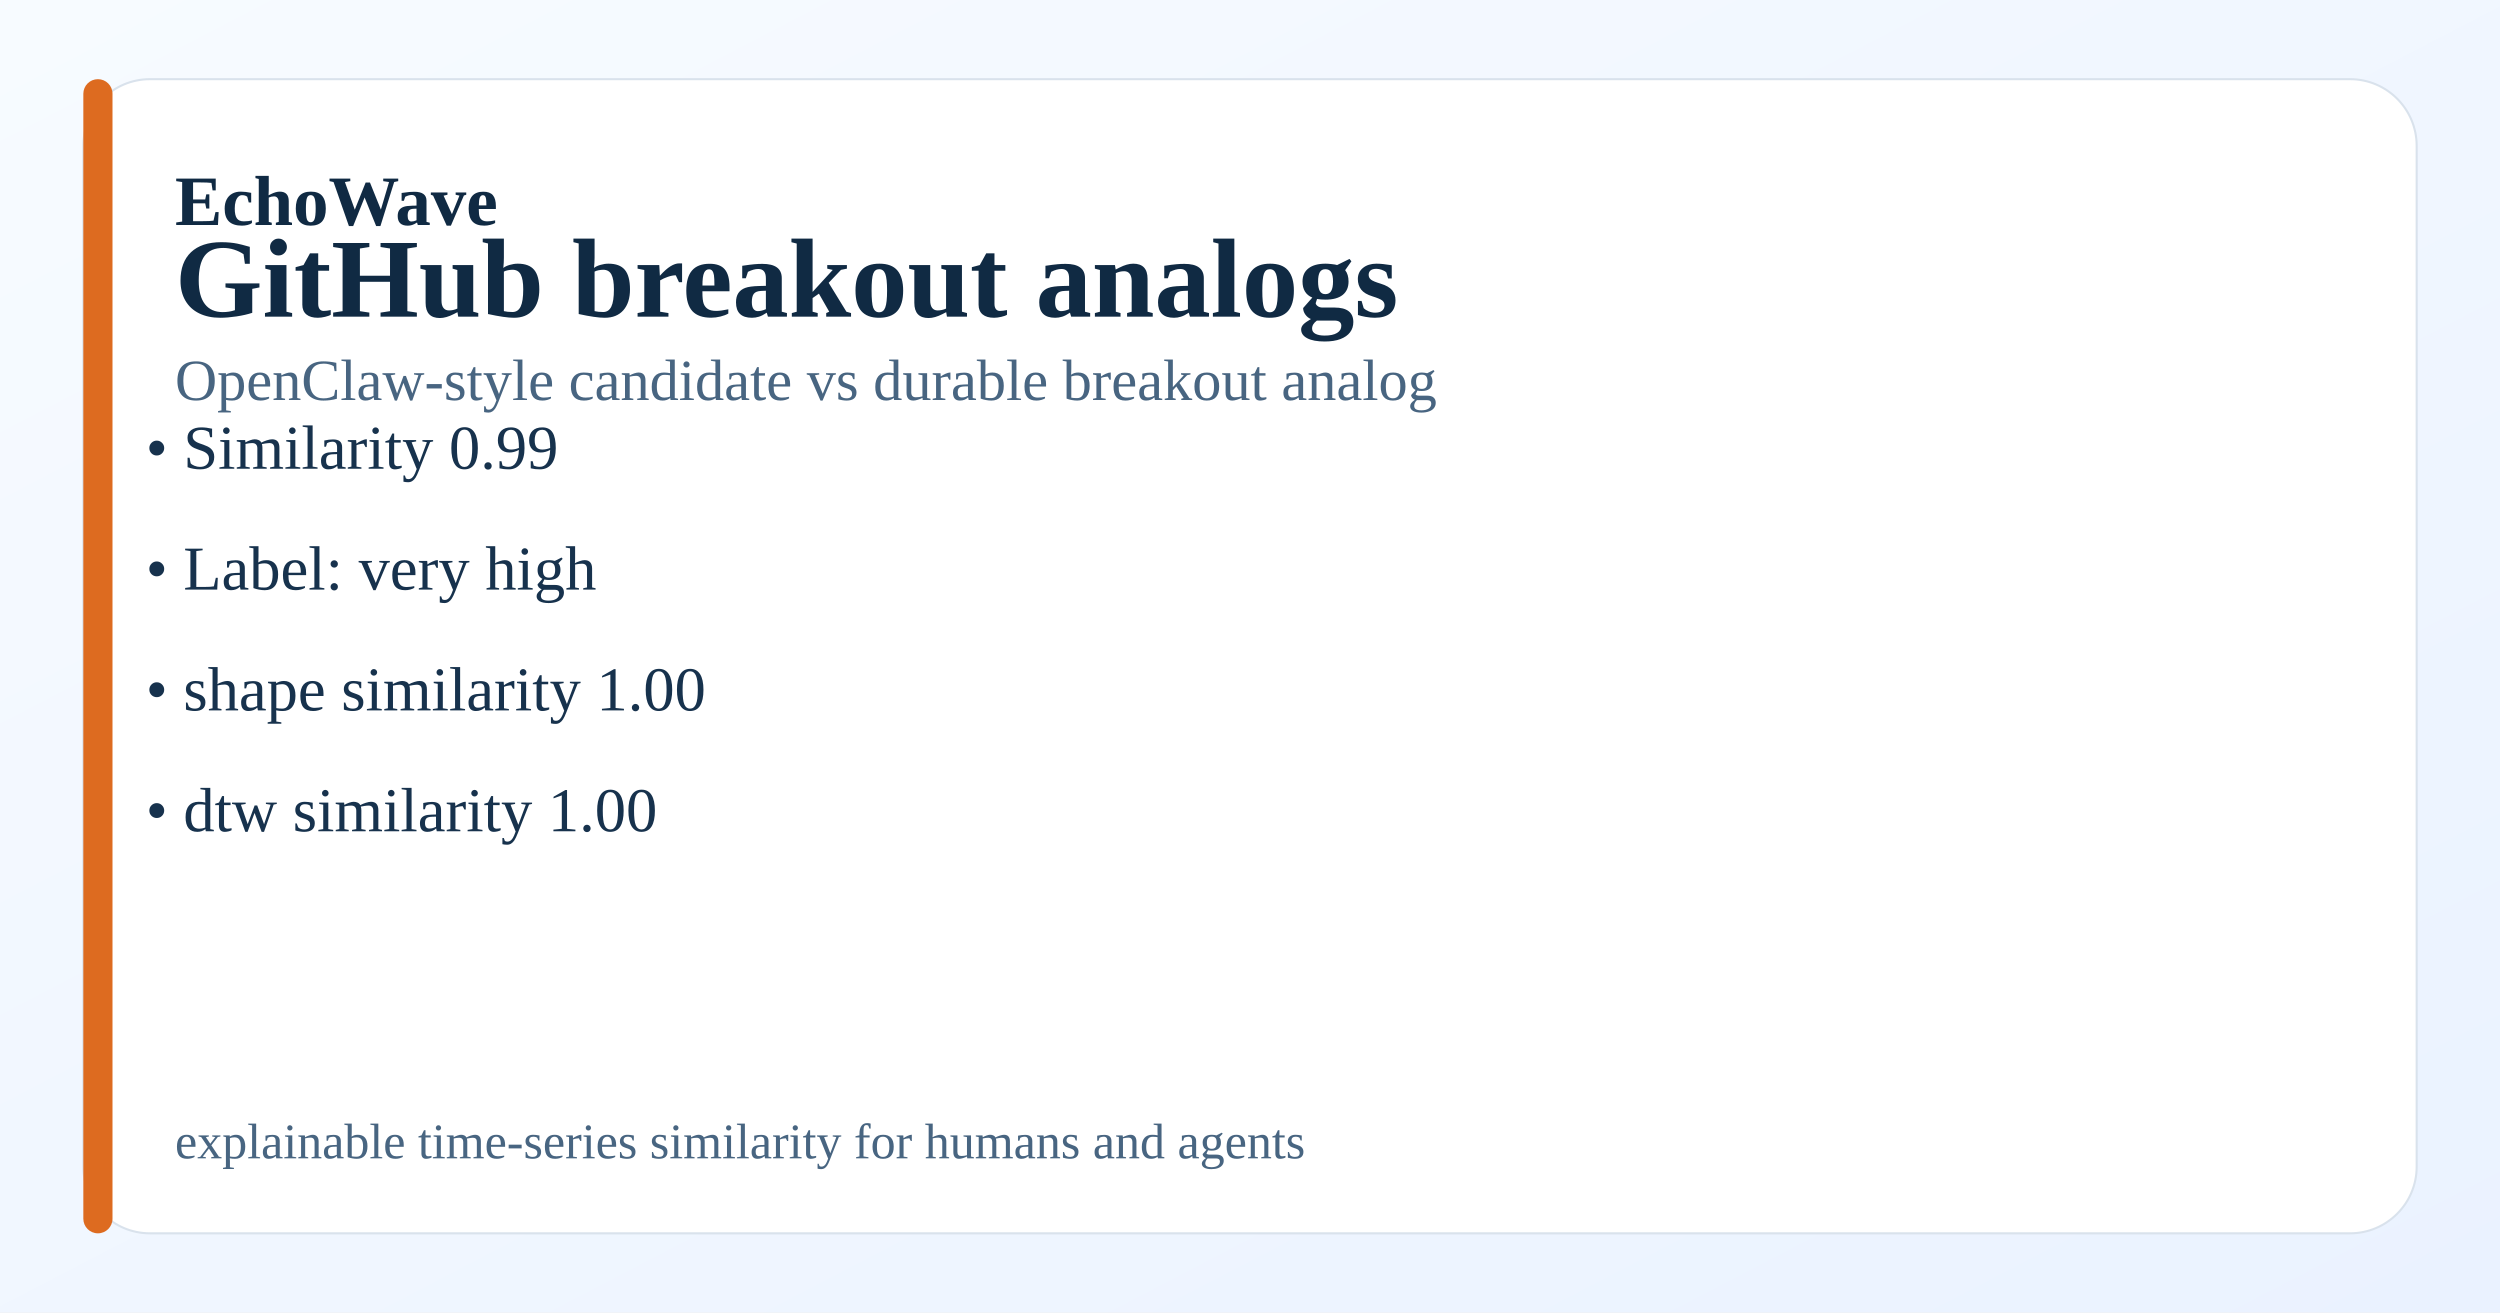
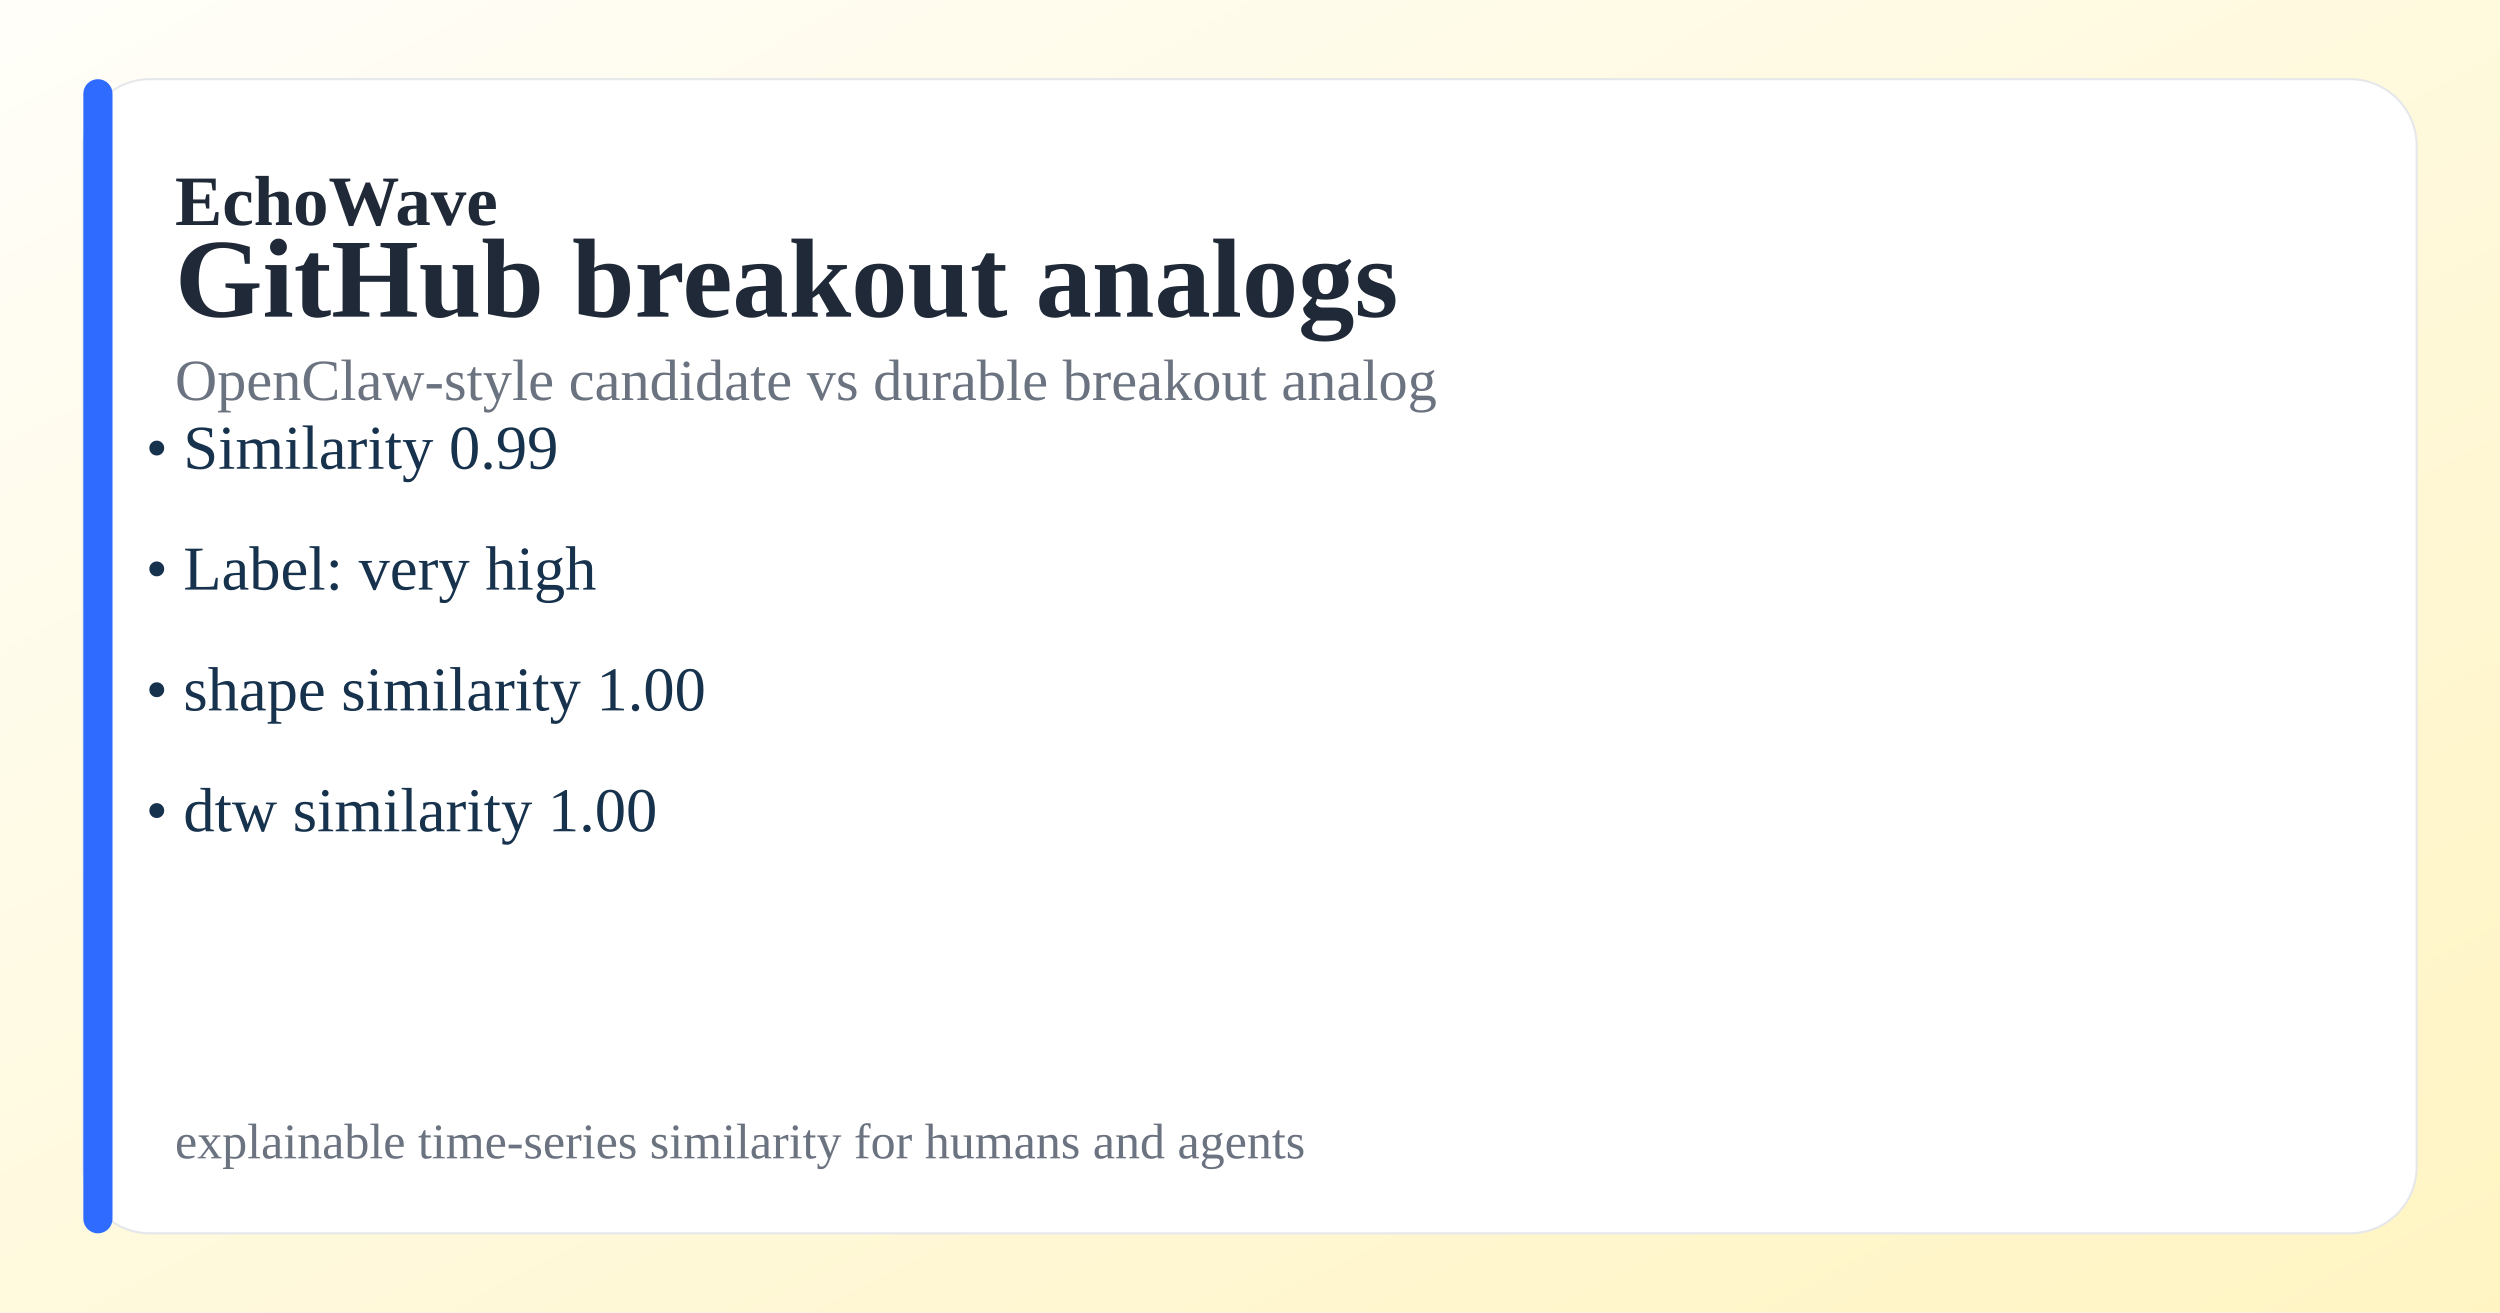
<svg xmlns="http://www.w3.org/2000/svg" width="1200" height="630" viewBox="0 0 1200 630" role="img" aria-label="EchoWave social card - GitHub breakout analogs">
  <defs>
    <linearGradient id="bg" x1="0" x2="1" y1="0" y2="1">
-       <stop offset="0%" stop-color="#f7fbff" />
-       <stop offset="100%" stop-color="#eaf2ff" />
+       <stop offset="0%" stop-color="#fffef9" />
+       <stop offset="100%" stop-color="#FFF4C2" />
    </linearGradient>
  </defs>
  <rect width="100%" height="100%" fill="url(#bg)" />
-   <rect x="40" y="38" width="1120" height="554" rx="32" fill="white" stroke="#d9e2ec" />
-   <rect x="40" y="38" width="14" height="554" rx="7" fill="#dd6b20" />
-   <text x="84" y="108" font-size="34" font-weight="700" fill="#102a43">EchoWave</text>
-   <text x="84" y="152" font-size="54" font-weight="800" fill="#102a43">GitHub breakout analogs</text>
-   <text x="84" y="192" font-size="28" fill="#486581">OpenClaw-style candidate vs durable breakout analog</text>
+   <rect x="40" y="38" width="1120" height="554" rx="32" fill="white" stroke="#E5E7EB" />
+   <rect x="40" y="38" width="14" height="554" rx="7" fill="#2F6BFF" />
+   <text x="84" y="108" font-size="34" font-weight="700" fill="#1F2937">EchoWave</text>
+   <text x="84" y="152" font-size="54" font-weight="800" fill="#1F2937">GitHub breakout analogs</text>
+   <text x="84" y="192" font-size="28" fill="#6B7280">OpenClaw-style candidate vs durable breakout analog</text>
  <text x="70" y="225" font-size="30" fill="#17324d">• Similarity 0.99</text>
  <text x="70" y="283" font-size="30" fill="#17324d">• Label: very high</text>
  <text x="70" y="341" font-size="30" fill="#17324d">• shape similarity 1.00</text>
  <text x="70" y="399" font-size="30" fill="#17324d">• dtw similarity 1.00</text>
-   <text x="84" y="556" font-size="24" fill="#486581">explainable time-series similarity for humans and agents</text>
+   <text x="84" y="556" font-size="24" fill="#6B7280">explainable time-series similarity for humans and agents</text>
</svg>
